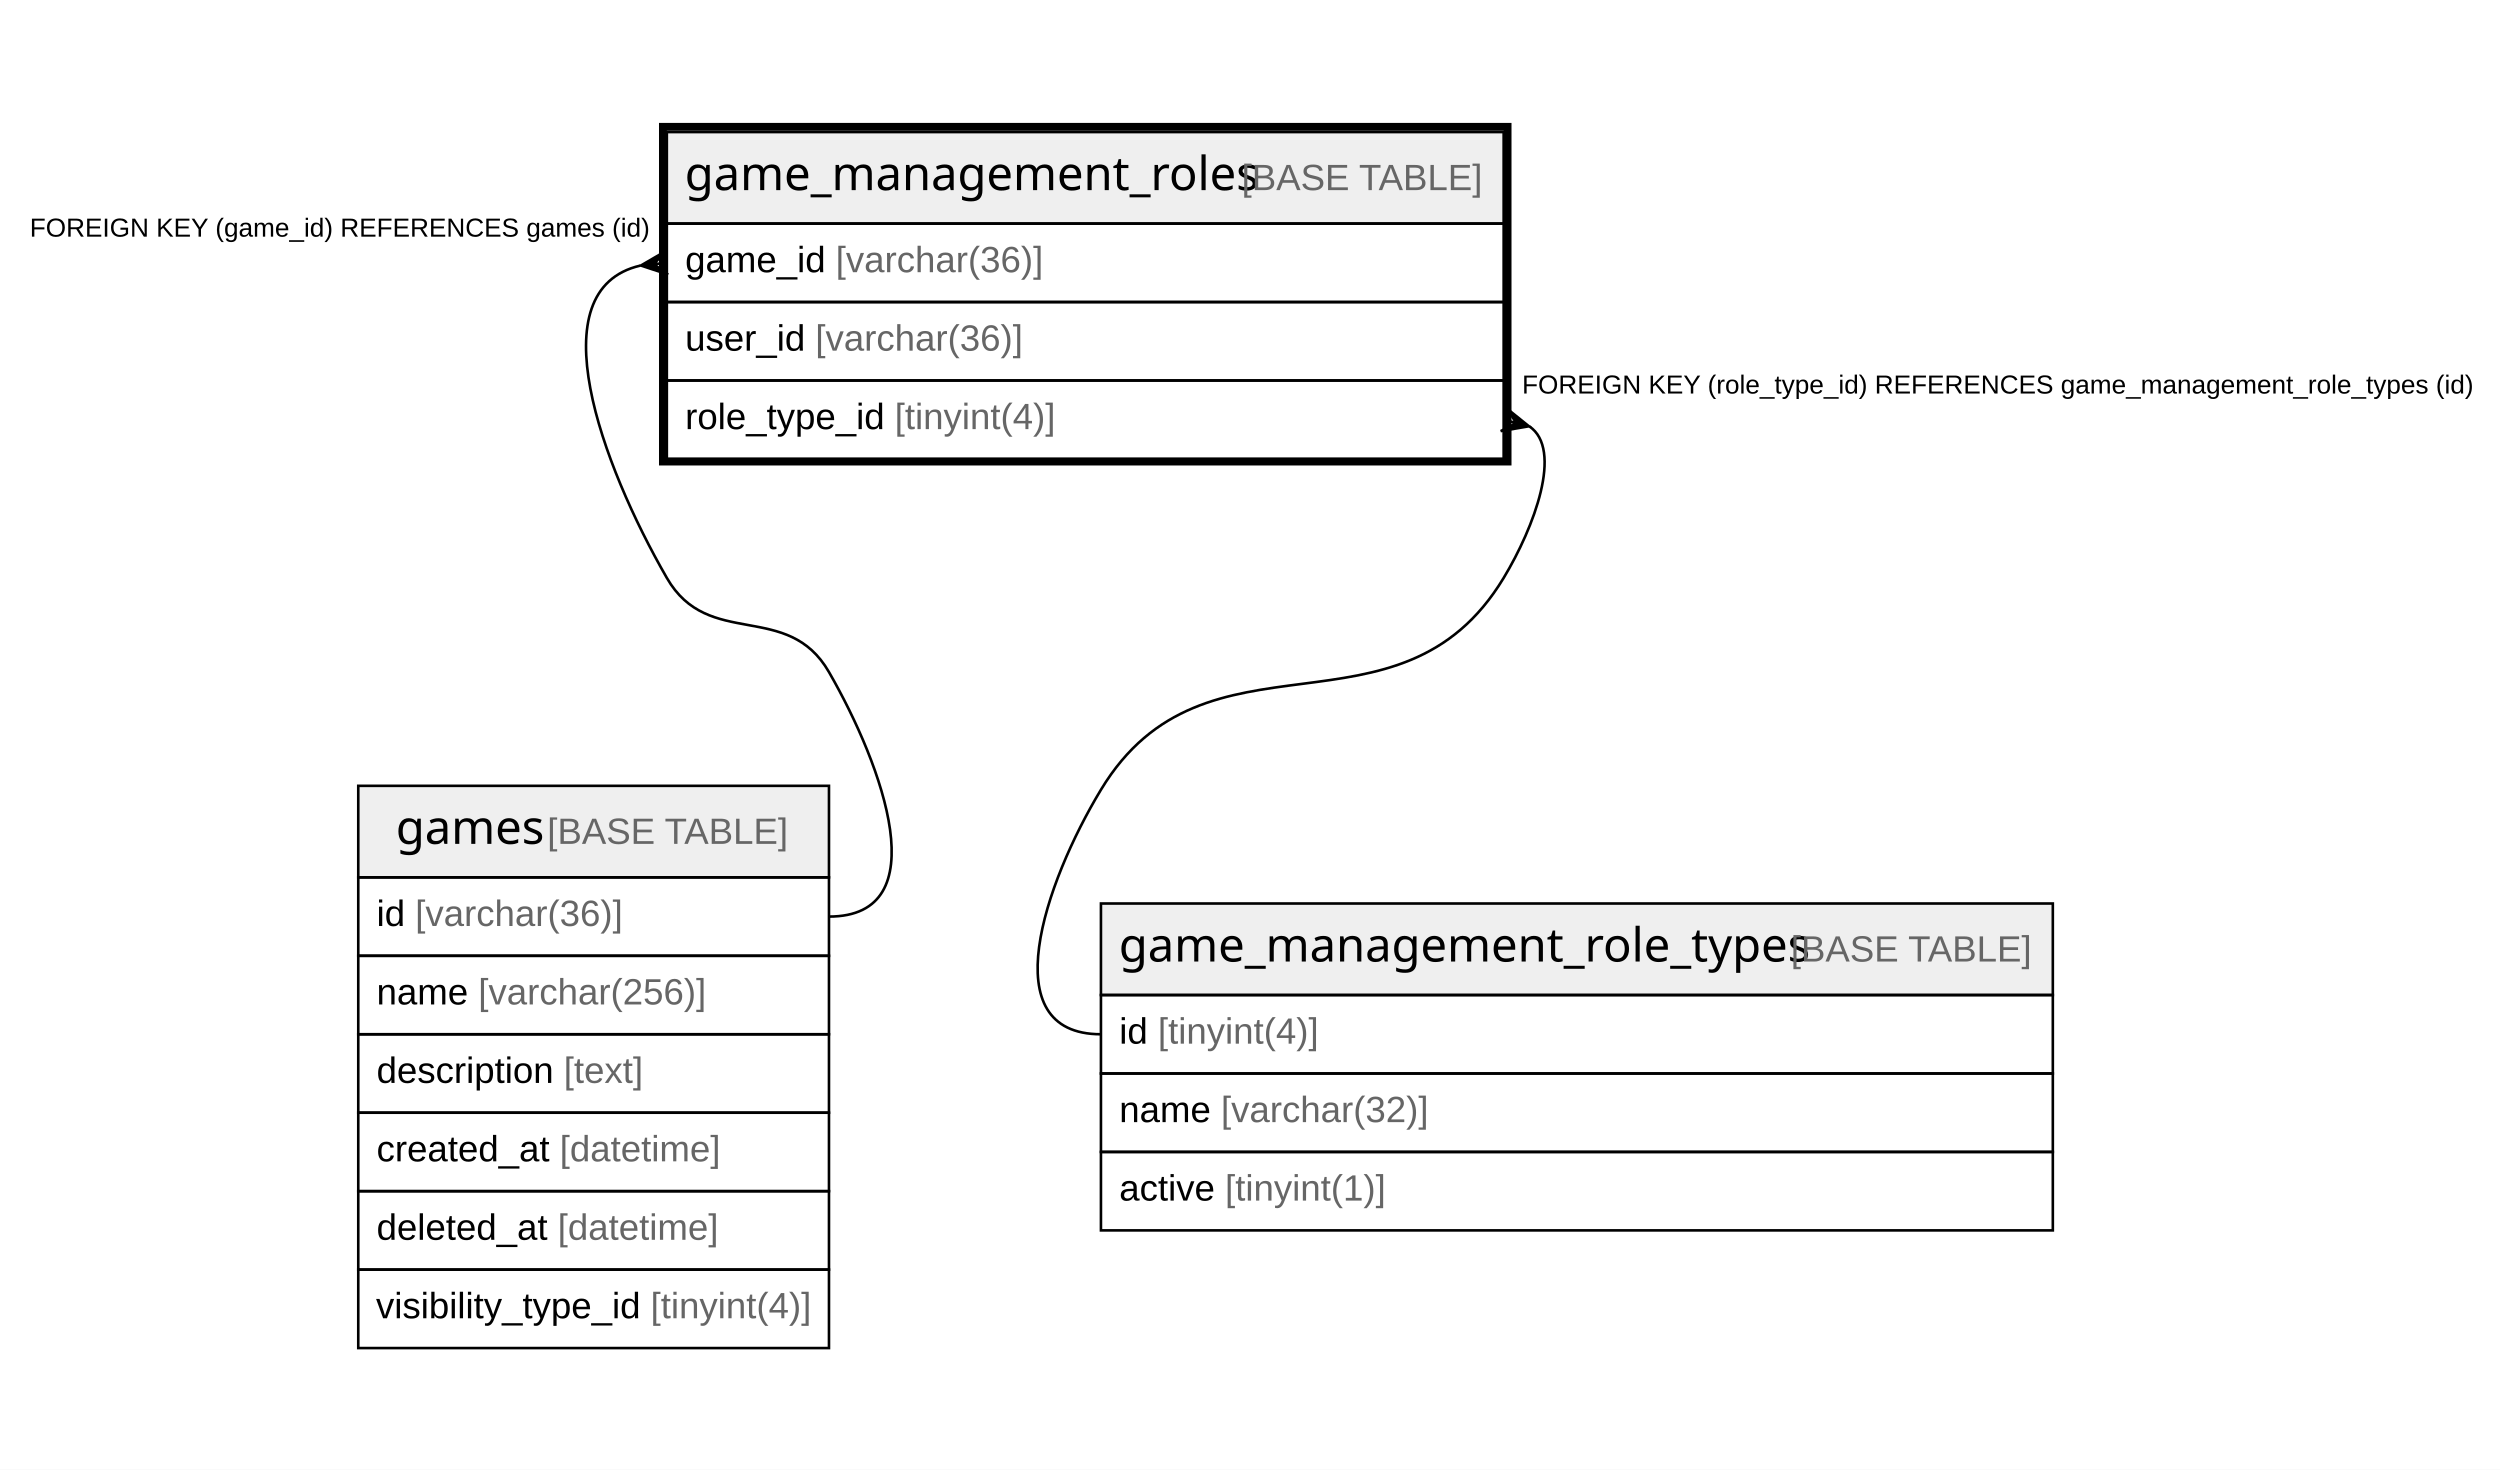
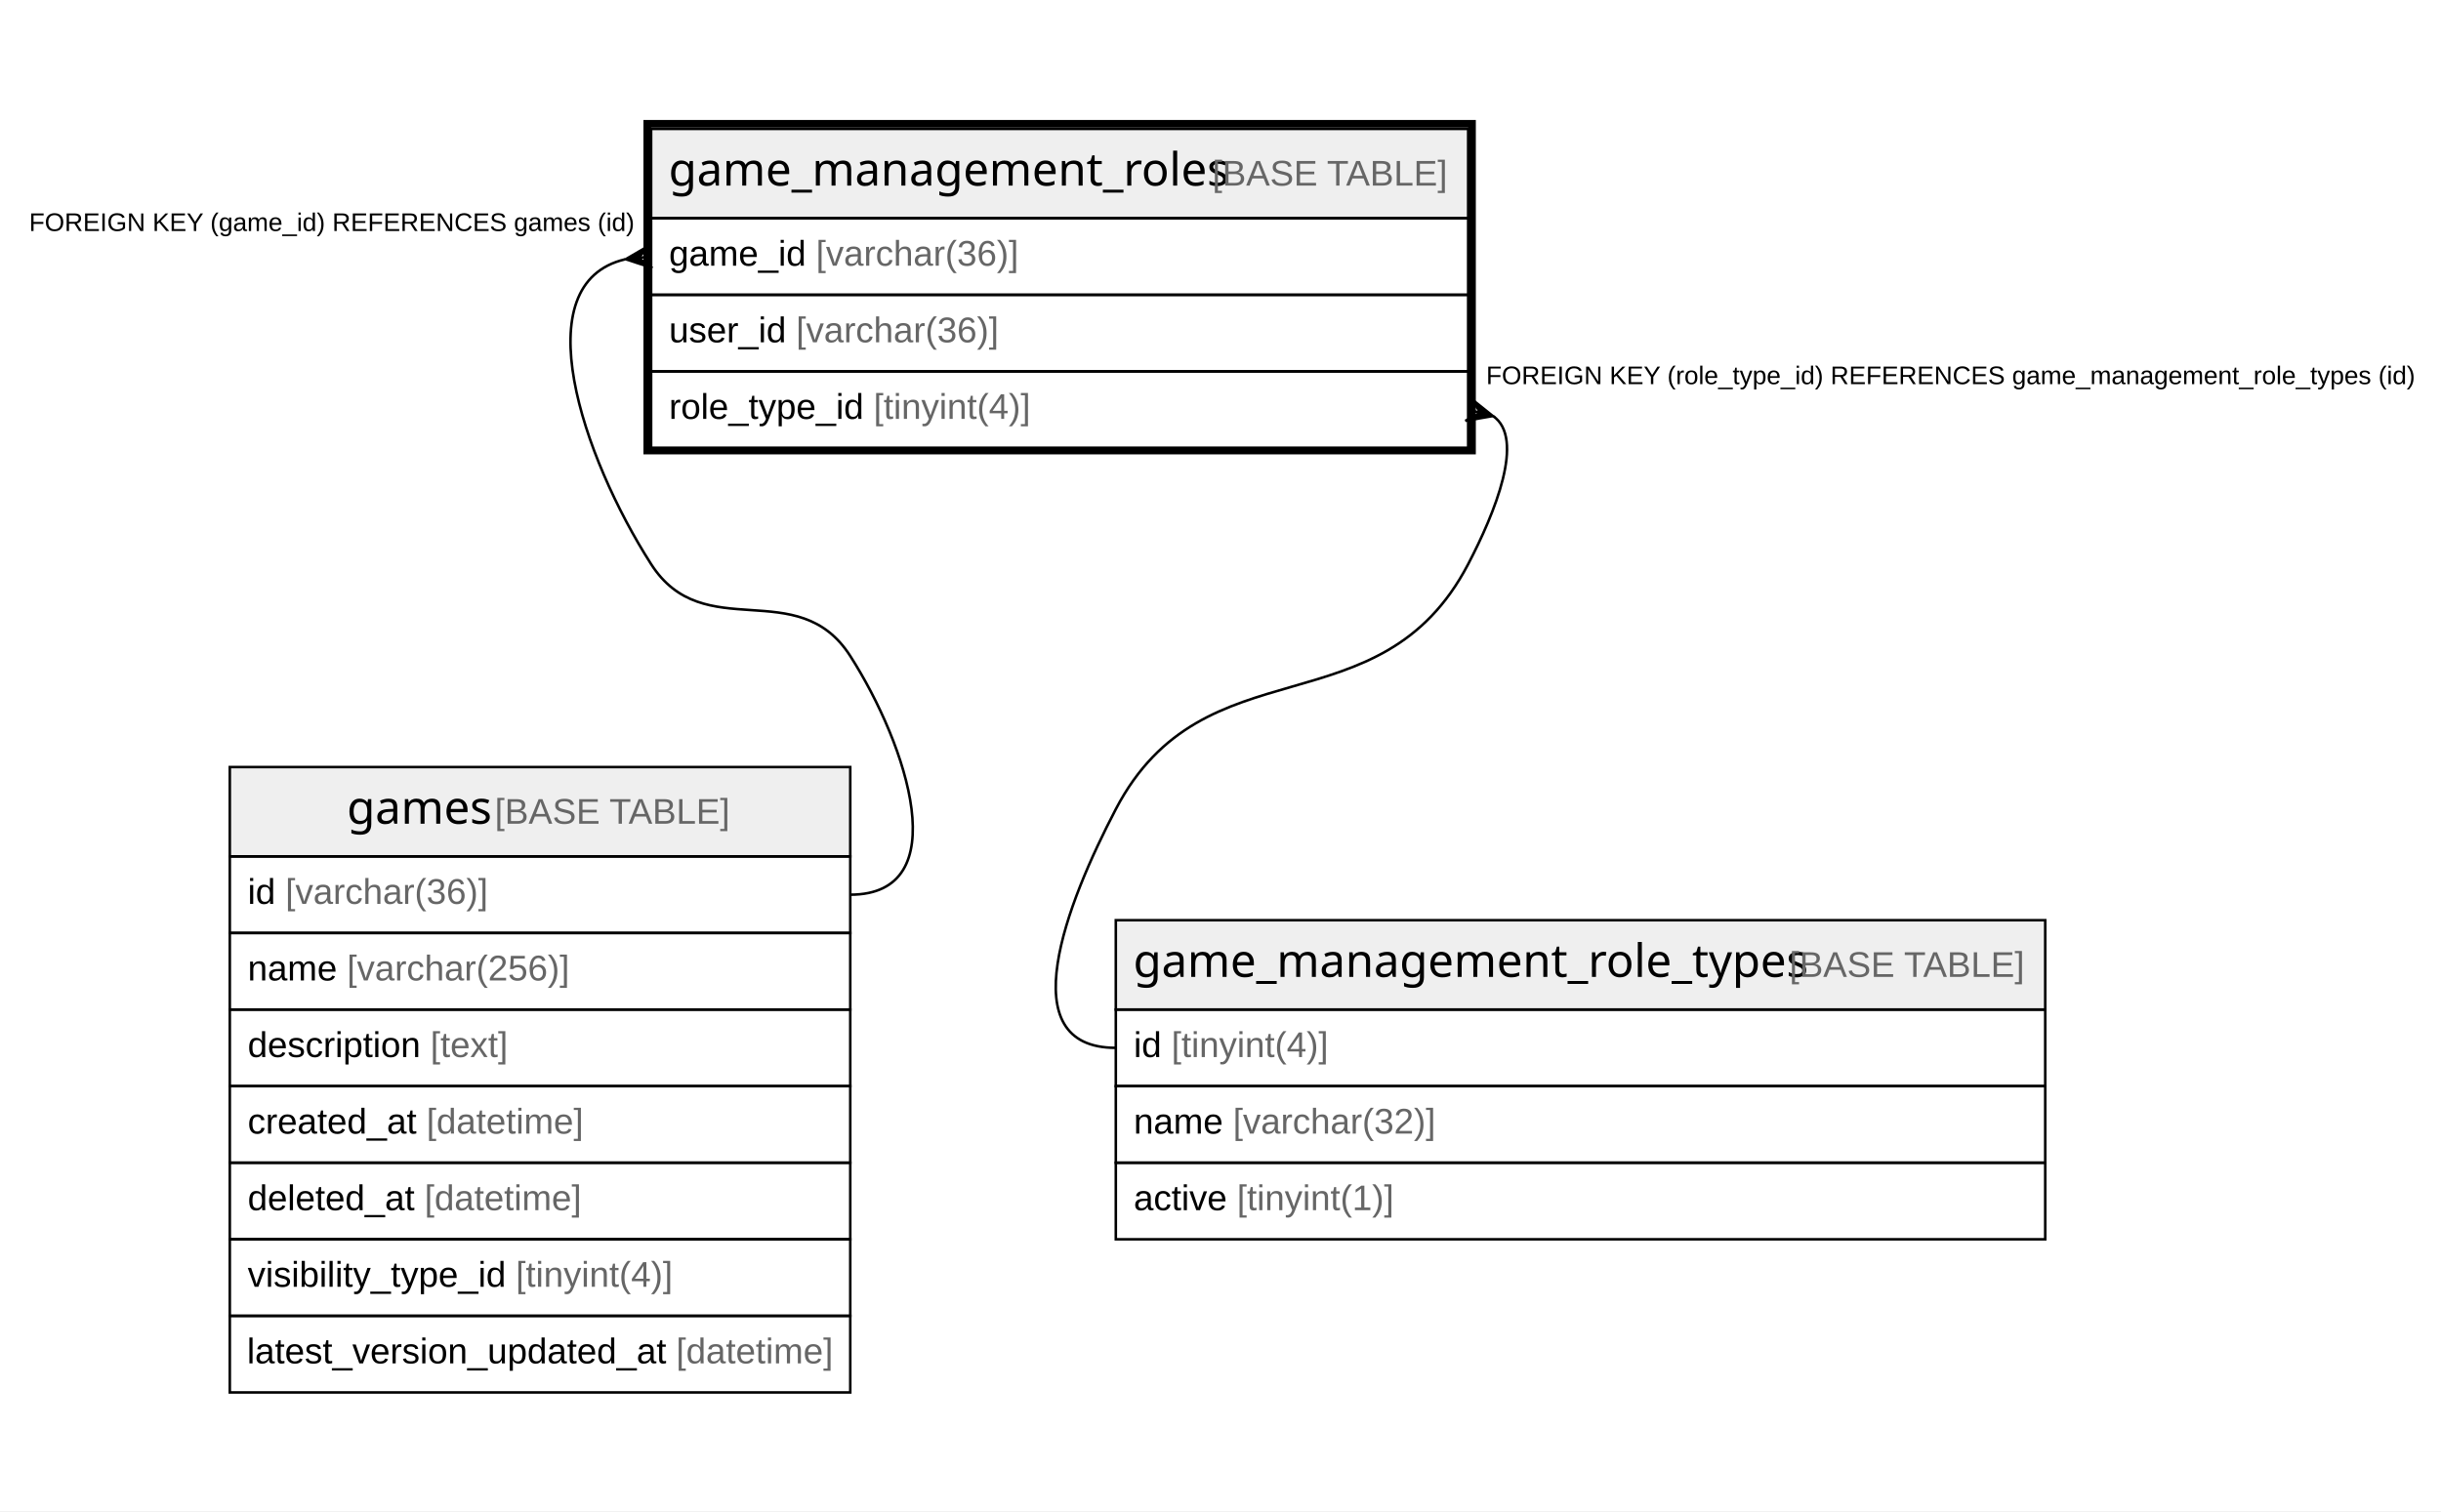
- <svg xmlns="http://www.w3.org/2000/svg" width="956pt" height="562pt" viewBox="0.00 0.00 956.00 562.00">
-   <g id="graph0" class="graph" transform="scale(1 1) rotate(0) translate(4 558)">
-     <polygon fill="#ffffff" stroke="transparent" points="-4,4 -4,-558 952,-558 952,4 -4,4" />
+ <svg xmlns="http://www.w3.org/2000/svg" width="956pt" height="592pt" viewBox="0.00 0.00 956.00 592.00">
+   <g id="graph0" class="graph" transform="scale(1 1) rotate(0) translate(4 588)">
+     <polygon fill="#ffffff" stroke="transparent" points="-4,4 -4,-588 952,-588 952,4 -4,4" />
    <g id="node1" class="node">
-       <polygon fill="#efefef" stroke="transparent" points="251,-472.5 251,-507.5 571,-507.5 571,-472.5 251,-472.5" />
-       <polygon fill="none" stroke="#000000" points="251,-472.5 251,-507.5 571,-507.5 571,-472.5 251,-472.5" />
-       <text text-anchor="start" x="257.847" y="-485.3" font-family="Arial Bold" font-size="18.00" fill="#000000">game_management_roles</text>
-       <text text-anchor="start" x="466.899" y="-485.3" font-family="Arial" font-size="14.00" fill="#000000"> </text>
-       <text text-anchor="start" x="470.79" y="-485.3" font-family="Arial" font-size="14.00" fill="#666666">[BASE TABLE]</text>
+       <polygon fill="#efefef" stroke="transparent" points="251,-502.5 251,-537.5 571,-537.5 571,-502.5 251,-502.5" />
+       <polygon fill="none" stroke="#000000" points="251,-502.5 251,-537.5 571,-537.5 571,-502.5 251,-502.5" />
+       <text text-anchor="start" x="257.847" y="-515.3" font-family="Arial Bold" font-size="18.00" fill="#000000">game_management_roles</text>
+       <text text-anchor="start" x="466.899" y="-515.3" font-family="Arial" font-size="14.00" fill="#000000"> </text>
+       <text text-anchor="start" x="470.79" y="-515.3" font-family="Arial" font-size="14.00" fill="#666666">[BASE TABLE]</text>
+       <polygon fill="none" stroke="#000000" points="251,-472.5 251,-502.5 571,-502.5 571,-472.5 251,-472.5" />
+       <text text-anchor="start" x="258" y="-483.9" font-family="Arial" font-size="14.00" fill="#000000">game_id </text>
+       <text text-anchor="start" x="315.571" y="-483.9" font-family="Arial" font-size="14.00" fill="#666666">[varchar(36)]</text>
      <polygon fill="none" stroke="#000000" points="251,-442.5 251,-472.5 571,-472.5 571,-442.5 251,-442.5" />
-       <text text-anchor="start" x="258" y="-453.9" font-family="Arial" font-size="14.00" fill="#000000">game_id </text>
-       <text text-anchor="start" x="315.571" y="-453.9" font-family="Arial" font-size="14.00" fill="#666666">[varchar(36)]</text>
+       <text text-anchor="start" x="258" y="-453.9" font-family="Arial" font-size="14.00" fill="#000000">user_id </text>
+       <text text-anchor="start" x="307.788" y="-453.9" font-family="Arial" font-size="14.00" fill="#666666">[varchar(36)]</text>
      <polygon fill="none" stroke="#000000" points="251,-412.5 251,-442.5 571,-442.5 571,-412.5 251,-412.5" />
-       <text text-anchor="start" x="258" y="-423.9" font-family="Arial" font-size="14.00" fill="#000000">user_id </text>
-       <text text-anchor="start" x="307.788" y="-423.9" font-family="Arial" font-size="14.00" fill="#666666">[varchar(36)]</text>
-       <polygon fill="none" stroke="#000000" points="251,-382.5 251,-412.5 571,-412.5 571,-382.5 251,-382.5" />
-       <text text-anchor="start" x="258" y="-393.9" font-family="Arial" font-size="14.00" fill="#000000">role_type_id </text>
-       <text text-anchor="start" x="338.133" y="-393.9" font-family="Arial" font-size="14.00" fill="#666666">[tinyint(4)]</text>
-       <polygon fill="none" stroke="#000000" stroke-width="3" points="249.5,-381.5 249.5,-509.5 572.5,-509.5 572.5,-381.5 249.5,-381.5" />
+       <text text-anchor="start" x="258" y="-423.9" font-family="Arial" font-size="14.00" fill="#000000">role_type_id </text>
+       <text text-anchor="start" x="338.133" y="-423.9" font-family="Arial" font-size="14.00" fill="#666666">[tinyint(4)]</text>
+       <polygon fill="none" stroke="#000000" stroke-width="3" points="249.5,-411.5 249.5,-539.5 572.5,-539.5 572.5,-411.5 249.5,-411.5" />
    </g>
    <g id="node2" class="node">
-       <polygon fill="#efefef" stroke="transparent" points="133,-222.5 133,-257.5 313,-257.5 313,-222.5 133,-222.5" />
-       <polygon fill="none" stroke="#000000" points="133,-222.5 133,-257.5 313,-257.5 313,-222.5 133,-222.5" />
-       <text text-anchor="start" x="147.368" y="-235.3" font-family="Arial Bold" font-size="18.00" fill="#000000">games</text>
-       <text text-anchor="start" x="201.379" y="-235.3" font-family="Arial" font-size="14.00" fill="#000000"> </text>
-       <text text-anchor="start" x="205.269" y="-235.3" font-family="Arial" font-size="14.00" fill="#666666">[BASE TABLE]</text>
-       <polygon fill="none" stroke="#000000" points="133,-192.5 133,-222.5 313,-222.5 313,-192.5 133,-192.5" />
-       <text text-anchor="start" x="140" y="-203.9" font-family="Arial" font-size="14.00" fill="#000000">id </text>
-       <text text-anchor="start" x="154.78" y="-203.9" font-family="Arial" font-size="14.00" fill="#666666">[varchar(36)]</text>
-       <polygon fill="none" stroke="#000000" points="133,-162.5 133,-192.5 313,-192.5 313,-162.5 133,-162.5" />
-       <text text-anchor="start" x="140" y="-173.9" font-family="Arial" font-size="14.00" fill="#000000">name </text>
-       <text text-anchor="start" x="178.899" y="-173.9" font-family="Arial" font-size="14.00" fill="#666666">[varchar(256)]</text>
-       <polygon fill="none" stroke="#000000" points="133,-132.5 133,-162.5 313,-162.5 313,-132.5 133,-132.5" />
-       <text text-anchor="start" x="140" y="-143.9" font-family="Arial" font-size="14.00" fill="#000000">description </text>
-       <text text-anchor="start" x="211.568" y="-143.9" font-family="Arial" font-size="14.00" fill="#666666">[text]</text>
-       <polygon fill="none" stroke="#000000" points="133,-102.5 133,-132.5 313,-132.5 313,-102.5 133,-102.5" />
-       <text text-anchor="start" x="140" y="-113.9" font-family="Arial" font-size="14.00" fill="#000000">created_at </text>
-       <text text-anchor="start" x="210.028" y="-113.9" font-family="Arial" font-size="14.00" fill="#666666">[datetime]</text>
-       <polygon fill="none" stroke="#000000" points="133,-72.5 133,-102.5 313,-102.5 313,-72.5 133,-72.5" />
-       <text text-anchor="start" x="140" y="-83.9" font-family="Arial" font-size="14.00" fill="#000000">deleted_at </text>
-       <text text-anchor="start" x="209.257" y="-83.9" font-family="Arial" font-size="14.00" fill="#666666">[datetime]</text>
-       <polygon fill="none" stroke="#000000" points="133,-42.5 133,-72.5 313,-72.5 313,-42.5 133,-42.5" />
-       <text text-anchor="start" x="139.774" y="-53.9" font-family="Arial" font-size="14.00" fill="#000000">visibility_type_id </text>
-       <text text-anchor="start" x="244.781" y="-53.9" font-family="Arial" font-size="14.00" fill="#666666">[tinyint(4)]</text>
+       <polygon fill="#efefef" stroke="transparent" points="86,-252.5 86,-287.5 329,-287.5 329,-252.5 86,-252.5" />
+       <polygon fill="none" stroke="#000000" points="86,-252.5 86,-287.5 329,-287.5 329,-252.5 86,-252.5" />
+       <text text-anchor="start" x="131.868" y="-265.3" font-family="Arial Bold" font-size="18.00" fill="#000000">games</text>
+       <text text-anchor="start" x="185.879" y="-265.3" font-family="Arial" font-size="14.00" fill="#000000"> </text>
+       <text text-anchor="start" x="189.769" y="-265.3" font-family="Arial" font-size="14.00" fill="#666666">[BASE TABLE]</text>
+       <polygon fill="none" stroke="#000000" points="86,-222.5 86,-252.5 329,-252.5 329,-222.5 86,-222.5" />
+       <text text-anchor="start" x="93" y="-233.9" font-family="Arial" font-size="14.00" fill="#000000">id </text>
+       <text text-anchor="start" x="107.78" y="-233.9" font-family="Arial" font-size="14.00" fill="#666666">[varchar(36)]</text>
+       <polygon fill="none" stroke="#000000" points="86,-192.5 86,-222.5 329,-222.5 329,-192.5 86,-192.5" />
+       <text text-anchor="start" x="93" y="-203.9" font-family="Arial" font-size="14.00" fill="#000000">name </text>
+       <text text-anchor="start" x="131.899" y="-203.9" font-family="Arial" font-size="14.00" fill="#666666">[varchar(256)]</text>
+       <polygon fill="none" stroke="#000000" points="86,-162.5 86,-192.5 329,-192.5 329,-162.5 86,-162.5" />
+       <text text-anchor="start" x="93" y="-173.9" font-family="Arial" font-size="14.00" fill="#000000">description </text>
+       <text text-anchor="start" x="164.568" y="-173.9" font-family="Arial" font-size="14.00" fill="#666666">[text]</text>
+       <polygon fill="none" stroke="#000000" points="86,-132.5 86,-162.5 329,-162.5 329,-132.5 86,-132.5" />
+       <text text-anchor="start" x="93" y="-143.9" font-family="Arial" font-size="14.00" fill="#000000">created_at </text>
+       <text text-anchor="start" x="163.028" y="-143.9" font-family="Arial" font-size="14.00" fill="#666666">[datetime]</text>
+       <polygon fill="none" stroke="#000000" points="86,-102.5 86,-132.5 329,-132.5 329,-102.5 86,-102.5" />
+       <text text-anchor="start" x="93" y="-113.9" font-family="Arial" font-size="14.00" fill="#000000">deleted_at </text>
+       <text text-anchor="start" x="162.257" y="-113.9" font-family="Arial" font-size="14.00" fill="#666666">[datetime]</text>
+       <polygon fill="none" stroke="#000000" points="86,-72.5 86,-102.5 329,-102.5 329,-72.5 86,-72.5" />
+       <text text-anchor="start" x="93" y="-83.9" font-family="Arial" font-size="14.00" fill="#000000">visibility_type_id </text>
+       <text text-anchor="start" x="198.007" y="-83.9" font-family="Arial" font-size="14.00" fill="#666666">[tinyint(4)]</text>
+       <polygon fill="none" stroke="#000000" points="86,-42.5 86,-72.5 329,-72.5 329,-42.5 86,-42.5" />
+       <text text-anchor="start" x="92.737" y="-53.9" font-family="Arial" font-size="14.00" fill="#000000">latest_version_updated_at </text>
+       <text text-anchor="start" x="260.803" y="-53.9" font-family="Arial" font-size="14.00" fill="#666666">[datetime]</text>
    </g>
    <g id="edge1" class="edge">
-       <path fill="none" stroke="#000000" d="M240.868,-456.437C201.218,-447.218 226.158,-380.15 251,-337 266.898,-309.385 297.102,-328.615 313,-301 333.733,-264.986 354.556,-207.5 313,-207.5" />
-       <polygon fill="#000000" stroke="#000000" points="241.055,-456.456 250.53,-461.975 246.027,-456.978 251,-457.5 251,-457.5 251,-457.5 246.027,-456.978 251.47,-453.025 241.055,-456.456 241.055,-456.456" />
-       <text text-anchor="start" x="7.386" y="-467.5" font-family="Arial" font-size="10.00" fill="#000000">FOREIGN KEY (game_id) REFERENCES games (id)</text>
+       <path fill="none" stroke="#000000" d="M240.838,-486.419C200.937,-477.048 224.166,-408.94 251,-367 271.578,-334.839 308.422,-363.161 329,-331 351.397,-295.996 370.556,-237.5 329,-237.5" />
+       <polygon fill="#000000" stroke="#000000" points="241.056,-486.442 250.524,-491.975 246.028,-486.971 251,-487.5 251,-487.5 251,-487.5 246.028,-486.971 251.476,-483.025 241.056,-486.442 241.056,-486.442" />
+       <text text-anchor="start" x="7.386" y="-497.5" font-family="Arial" font-size="10.00" fill="#000000">FOREIGN KEY (game_id) REFERENCES games (id)</text>
    </g>
    <g id="node3" class="node">
-       <polygon fill="#efefef" stroke="transparent" points="417,-177.5 417,-212.5 781,-212.5 781,-177.5 417,-177.5" />
-       <polygon fill="none" stroke="#000000" points="417,-177.5 417,-212.5 781,-212.5 781,-177.5 417,-177.5" />
-       <text text-anchor="start" x="423.837" y="-190.3" font-family="Arial Bold" font-size="18.00" fill="#000000">game_management_role_types</text>
-       <text text-anchor="start" x="676.909" y="-190.3" font-family="Arial" font-size="14.00" fill="#000000"> </text>
-       <text text-anchor="start" x="680.8" y="-190.3" font-family="Arial" font-size="14.00" fill="#666666">[BASE TABLE]</text>
-       <polygon fill="none" stroke="#000000" points="417,-147.5 417,-177.5 781,-177.5 781,-147.5 417,-147.5" />
-       <text text-anchor="start" x="424" y="-158.9" font-family="Arial" font-size="14.00" fill="#000000">id </text>
-       <text text-anchor="start" x="438.78" y="-158.9" font-family="Arial" font-size="14.00" fill="#666666">[tinyint(4)]</text>
-       <polygon fill="none" stroke="#000000" points="417,-117.5 417,-147.5 781,-147.5 781,-117.5 417,-117.5" />
-       <text text-anchor="start" x="424" y="-128.9" font-family="Arial" font-size="14.00" fill="#000000">name </text>
-       <text text-anchor="start" x="462.899" y="-128.9" font-family="Arial" font-size="14.00" fill="#666666">[varchar(32)]</text>
-       <polygon fill="none" stroke="#000000" points="417,-87.5 417,-117.5 781,-117.5 781,-87.5 417,-87.5" />
-       <text text-anchor="start" x="424" y="-98.9" font-family="Arial" font-size="14.00" fill="#000000">active </text>
-       <text text-anchor="start" x="464.453" y="-98.9" font-family="Arial" font-size="14.00" fill="#666666">[tinyint(1)]</text>
+       <polygon fill="#efefef" stroke="transparent" points="433,-192.5 433,-227.5 797,-227.5 797,-192.5 433,-192.5" />
+       <polygon fill="none" stroke="#000000" points="433,-192.5 433,-227.5 797,-227.5 797,-192.5 433,-192.5" />
+       <text text-anchor="start" x="439.837" y="-205.3" font-family="Arial Bold" font-size="18.00" fill="#000000">game_management_role_types</text>
+       <text text-anchor="start" x="692.909" y="-205.3" font-family="Arial" font-size="14.00" fill="#000000"> </text>
+       <text text-anchor="start" x="696.8" y="-205.3" font-family="Arial" font-size="14.00" fill="#666666">[BASE TABLE]</text>
+       <polygon fill="none" stroke="#000000" points="433,-162.5 433,-192.5 797,-192.5 797,-162.5 433,-162.5" />
+       <text text-anchor="start" x="440" y="-173.9" font-family="Arial" font-size="14.00" fill="#000000">id </text>
+       <text text-anchor="start" x="454.78" y="-173.9" font-family="Arial" font-size="14.00" fill="#666666">[tinyint(4)]</text>
+       <polygon fill="none" stroke="#000000" points="433,-132.5 433,-162.5 797,-162.5 797,-132.5 433,-132.5" />
+       <text text-anchor="start" x="440" y="-143.9" font-family="Arial" font-size="14.00" fill="#000000">name </text>
+       <text text-anchor="start" x="478.899" y="-143.9" font-family="Arial" font-size="14.00" fill="#666666">[varchar(32)]</text>
+       <polygon fill="none" stroke="#000000" points="433,-102.5 433,-132.5 797,-132.5 797,-102.5 433,-102.5" />
+       <text text-anchor="start" x="440" y="-113.9" font-family="Arial" font-size="14.00" fill="#000000">active </text>
+       <text text-anchor="start" x="480.453" y="-113.9" font-family="Arial" font-size="14.00" fill="#666666">[tinyint(1)]</text>
    </g>
    <g id="edge2" class="edge">
-       <path fill="none" stroke="#000000" d="M580.832,-394.953C593.808,-386.14 582.729,-356.421 571,-337 531.021,-270.801 456.979,-322.199 417,-256 395.517,-220.428 375.444,-162.5 417,-162.5" />
-       <polygon fill="#000000" stroke="#000000" points="580.68,-394.992 569.871,-393.144 575.84,-396.246 571,-397.5 571,-397.5 571,-397.5 575.84,-396.246 572.129,-401.856 580.68,-394.992 580.68,-394.992" />
-       <text text-anchor="start" x="578.033" y="-407.5" font-family="Arial" font-size="10.00" fill="#000000">FOREIGN KEY (role_type_id) REFERENCES game_management_role_types (id)</text>
+       <path fill="none" stroke="#000000" d="M580.743,-425.003C593.426,-416.354 581.507,-387.108 571,-367 536.399,-300.781 467.601,-337.219 433,-271 413.755,-234.169 391.444,-177.5 433,-177.5" />
+       <polygon fill="#000000" stroke="#000000" points="580.687,-425.017 569.883,-423.141 575.843,-426.259 571,-427.5 571,-427.5 571,-427.5 575.843,-426.259 572.117,-431.859 580.687,-425.017 580.687,-425.017" />
+       <text text-anchor="start" x="578.033" y="-437.5" font-family="Arial" font-size="10.00" fill="#000000">FOREIGN KEY (role_type_id) REFERENCES game_management_role_types (id)</text>
    </g>
  </g>
</svg>
